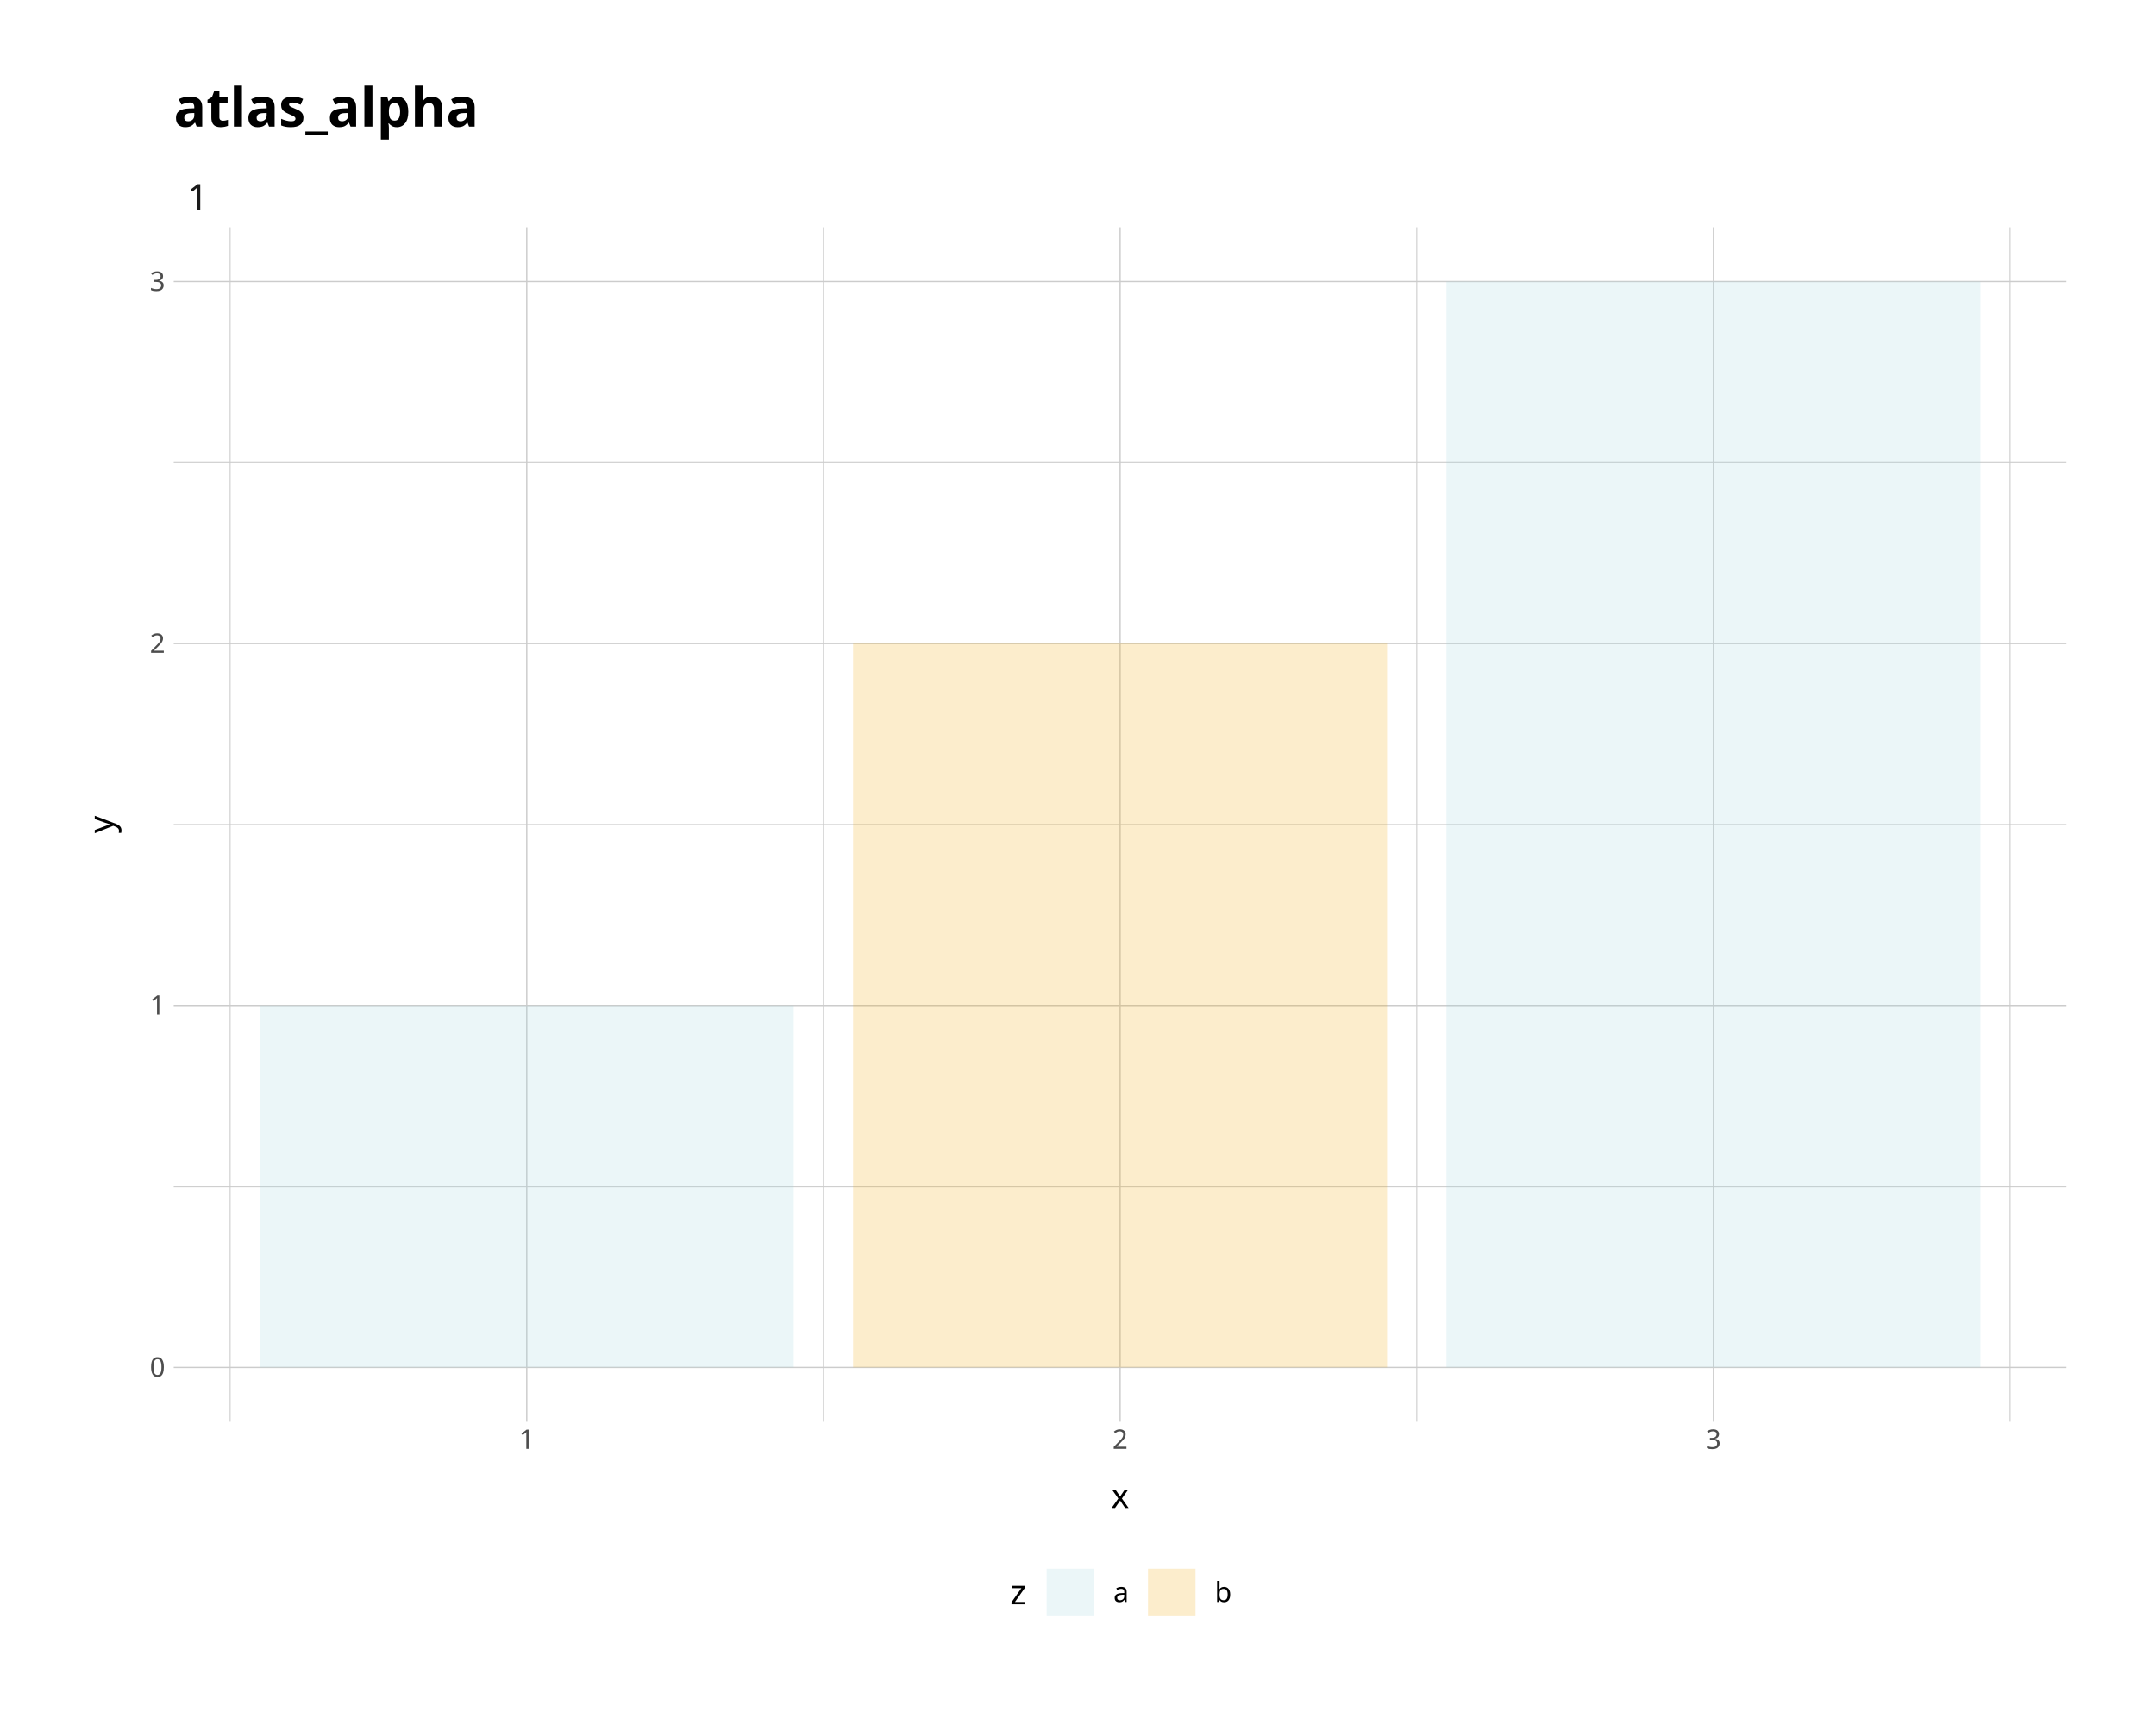
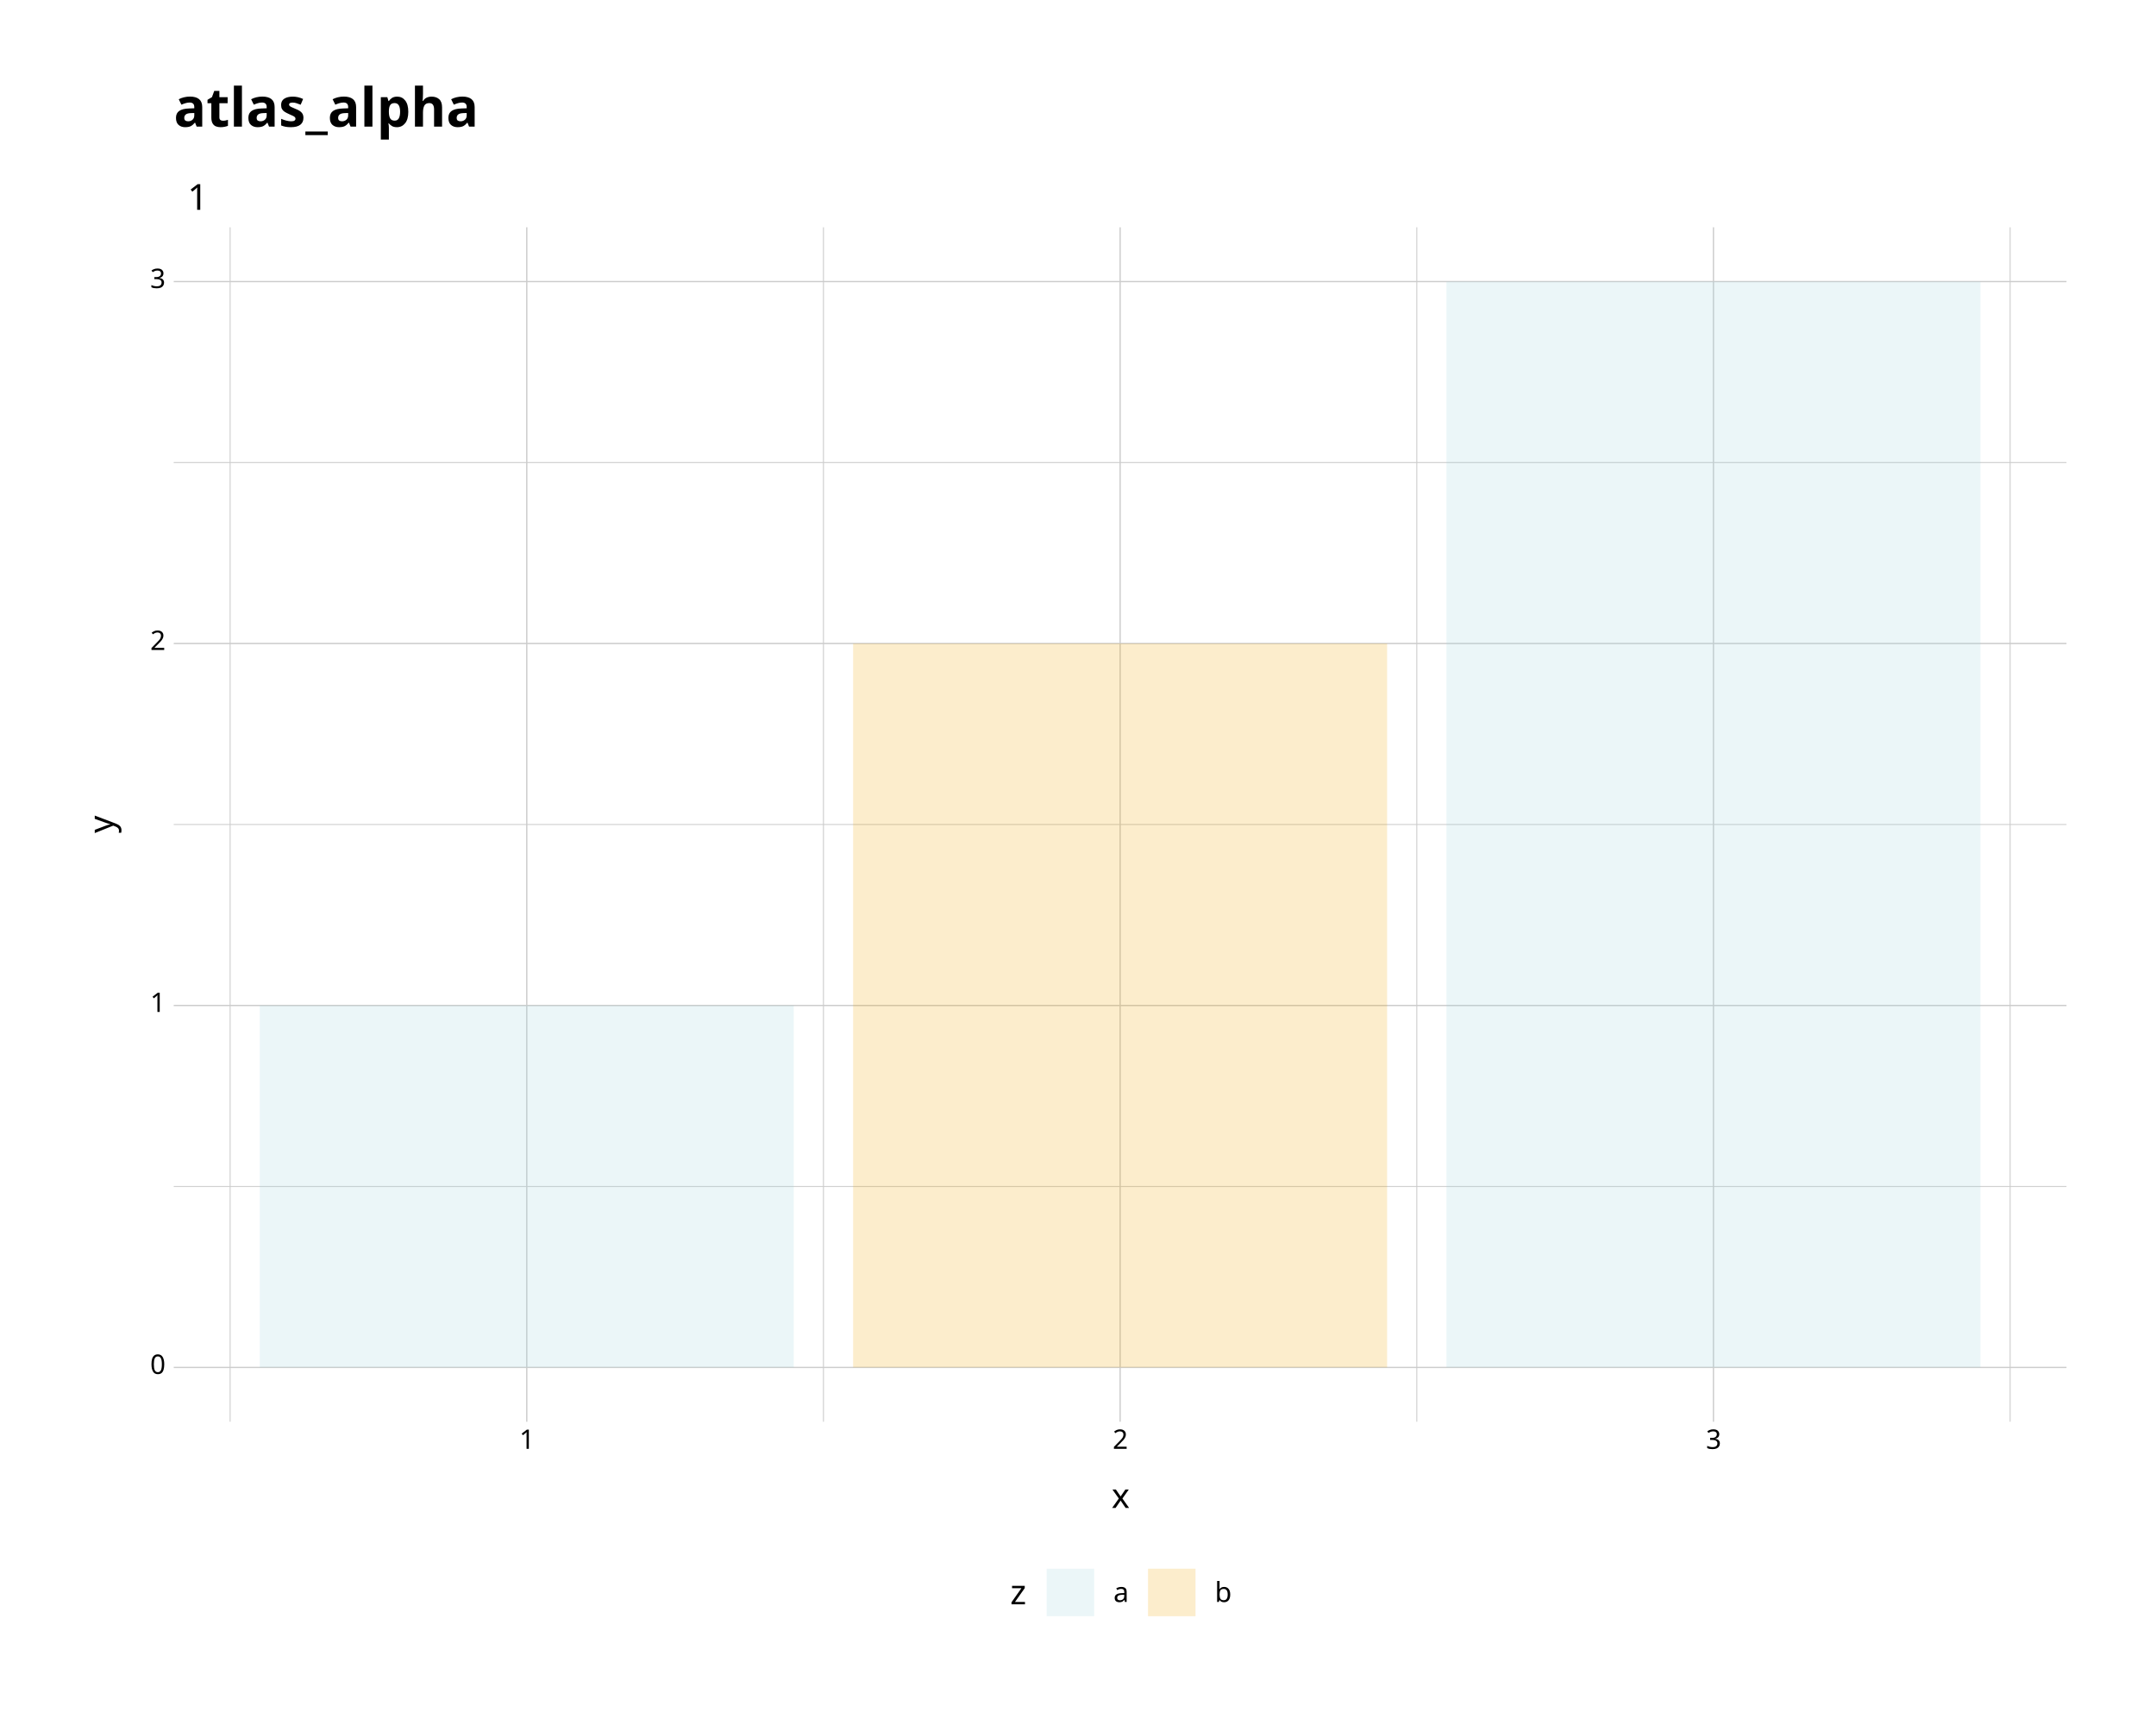
<svg xmlns="http://www.w3.org/2000/svg" class="svglite" data-engine-version="2.0" width="720.00pt" height="576.00pt" viewBox="0 0 720.00 576.00">
  <defs>
    <style type="text/css">
    .svglite line, .svglite polyline, .svglite polygon, .svglite path, .svglite rect, .svglite circle {
      fill: none;
      stroke: #000000;
      stroke-linecap: round;
      stroke-linejoin: round;
      stroke-miterlimit: 10.00;
    }
  </style>
  </defs>
  <rect width="100%" height="100%" style="stroke: none; fill: #FFFFFF;" />
  <defs>
    <clipPath id="cpMC4wMHw3MjAuMDB8MC4wMHw1NzYuMDA=">
      <rect x="0.00" y="0.00" width="720.00" height="576.00" />
    </clipPath>
  </defs>
  <g clip-path="url(#cpMC4wMHw3MjAuMDB8MC4wMHw1NzYuMDA=)">
</g>
  <defs>
    <clipPath id="cpNTguMDJ8NjkwLjExfDc1Ljg5fDQ3NC43Mw==">
      <rect x="58.02" y="75.89" width="632.09" height="398.84" />
    </clipPath>
  </defs>
  <g clip-path="url(#cpNTguMDJ8NjkwLjExfDc1Ljg5fDQ3NC43Mw==)">
    <polyline points="58.02,396.17 690.11,396.17 " style="stroke-width: 0.32; stroke: #CCCCCC; stroke-linecap: butt;" />
    <polyline points="58.02,275.31 690.11,275.31 " style="stroke-width: 0.32; stroke: #CCCCCC; stroke-linecap: butt;" />
    <polyline points="58.02,154.45 690.11,154.45 " style="stroke-width: 0.32; stroke: #CCCCCC; stroke-linecap: butt;" />
    <polyline points="76.85,474.73 76.85,75.89 " style="stroke-width: 0.32; stroke: #CCCCCC; stroke-linecap: butt;" />
    <polyline points="274.99,474.73 274.99,75.89 " style="stroke-width: 0.32; stroke: #CCCCCC; stroke-linecap: butt;" />
    <polyline points="473.14,474.73 473.14,75.89 " style="stroke-width: 0.32; stroke: #CCCCCC; stroke-linecap: butt;" />
    <polyline points="671.29,474.73 671.29,75.89 " style="stroke-width: 0.32; stroke: #CCCCCC; stroke-linecap: butt;" />
    <polyline points="58.02,456.60 690.11,456.60 " style="stroke-width: 0.43; stroke: #CCCCCC; stroke-linecap: butt;" />
    <polyline points="58.02,335.74 690.11,335.74 " style="stroke-width: 0.43; stroke: #CCCCCC; stroke-linecap: butt;" />
    <polyline points="58.02,214.88 690.11,214.88 " style="stroke-width: 0.43; stroke: #CCCCCC; stroke-linecap: butt;" />
    <polyline points="58.02,94.02 690.11,94.02 " style="stroke-width: 0.43; stroke: #CCCCCC; stroke-linecap: butt;" />
    <polyline points="175.92,474.73 175.92,75.89 " style="stroke-width: 0.43; stroke: #CCCCCC; stroke-linecap: butt;" />
    <polyline points="374.07,474.73 374.07,75.89 " style="stroke-width: 0.43; stroke: #CCCCCC; stroke-linecap: butt;" />
    <polyline points="572.21,474.73 572.21,75.89 " style="stroke-width: 0.43; stroke: #CCCCCC; stroke-linecap: butt;" />
    <rect x="86.75" y="335.74" width="178.33" height="120.86" style="stroke-width: 1.07; stroke: none; stroke-linecap: square; stroke-linejoin: miter; fill: #9BD3DD; fill-opacity: 0.20;" />
    <rect x="284.90" y="214.88" width="178.33" height="241.72" style="stroke-width: 1.07; stroke: none; stroke-linecap: square; stroke-linejoin: miter; fill: #F2A900; fill-opacity: 0.20;" />
    <rect x="483.05" y="94.02" width="178.33" height="362.58" style="stroke-width: 1.07; stroke: none; stroke-linecap: square; stroke-linejoin: miter; fill: #9BD3DD; fill-opacity: 0.20;" />
  </g>
  <g clip-path="url(#cpMC4wMHw3MjAuMDB8MC4wMHw1NzYuMDA=)">
</g>
  <defs>
    <clipPath id="cpNTguMDJ8NjkwLjExfDU1Ljk3fDc1Ljg5">
      <rect x="58.02" y="55.97" width="632.09" height="19.92" />
    </clipPath>
  </defs>
  <g clip-path="url(#cpNTguMDJ8NjkwLjExfDU1Ljk3fDc1Ljg5)">
-     <text x="62.61" y="70.06" style="font-size: 12.00px; fill: #1A1A1A; font-family: sans;" textLength="6.67px" lengthAdjust="spacingAndGlyphs">1</text>
+     <text x="62.61" y="70.06" style="font-size: 12.00px; font-family: sans;" textLength="6.67px" lengthAdjust="spacingAndGlyphs">1</text>
  </g>
  <g clip-path="url(#cpMC4wMHw3MjAuMDB8MC4wMHw1NzYuMDA=)">
-     <text x="175.92" y="483.79" text-anchor="middle" style="font-size: 9.00px; fill: #4D4D4D; font-family: sans;" textLength="5.01px" lengthAdjust="spacingAndGlyphs">1</text>
-     <text x="374.07" y="483.79" text-anchor="middle" style="font-size: 9.00px; fill: #4D4D4D; font-family: sans;" textLength="5.01px" lengthAdjust="spacingAndGlyphs">2</text>
-     <text x="572.21" y="483.79" text-anchor="middle" style="font-size: 9.00px; fill: #4D4D4D; font-family: sans;" textLength="5.01px" lengthAdjust="spacingAndGlyphs">3</text>
-     <text x="55.16" y="459.70" text-anchor="end" style="font-size: 9.00px; fill: #4D4D4D; font-family: sans;" textLength="5.01px" lengthAdjust="spacingAndGlyphs">0</text>
-     <text x="55.16" y="338.84" text-anchor="end" style="font-size: 9.00px; fill: #4D4D4D; font-family: sans;" textLength="5.01px" lengthAdjust="spacingAndGlyphs">1</text>
-     <text x="55.16" y="217.98" text-anchor="end" style="font-size: 9.00px; fill: #4D4D4D; font-family: sans;" textLength="5.01px" lengthAdjust="spacingAndGlyphs">2</text>
-     <text x="55.16" y="97.12" text-anchor="end" style="font-size: 9.00px; fill: #4D4D4D; font-family: sans;" textLength="5.01px" lengthAdjust="spacingAndGlyphs">3</text>
-     <text x="374.07" y="503.53" text-anchor="middle" style="font-size: 11.50px; font-family: sans;" textLength="5.75px" lengthAdjust="spacingAndGlyphs">x</text>
-     <text transform="translate(37.80,275.31) rotate(-90)" text-anchor="middle" style="font-size: 11.50px; font-family: sans;" textLength="5.75px" lengthAdjust="spacingAndGlyphs">y</text>
+     <text x="173.42" y="483.79" style="font-size: 9.00px; font-family: sans;" textLength="5.01px" lengthAdjust="spacingAndGlyphs">1</text>
+     <text x="371.56" y="483.79" style="font-size: 9.00px; font-family: sans;" textLength="5.01px" lengthAdjust="spacingAndGlyphs">2</text>
+     <text x="569.71" y="483.79" style="font-size: 9.00px; font-family: sans;" textLength="5.01px" lengthAdjust="spacingAndGlyphs">3</text>
+     <text x="50.15" y="458.76" style="font-size: 9.00px; font-family: sans;" textLength="5.01px" lengthAdjust="spacingAndGlyphs">0</text>
+     <text x="50.15" y="337.90" style="font-size: 9.00px; font-family: sans;" textLength="5.01px" lengthAdjust="spacingAndGlyphs">1</text>
+     <text x="50.15" y="217.04" style="font-size: 9.00px; font-family: sans;" textLength="5.01px" lengthAdjust="spacingAndGlyphs">2</text>
+     <text x="50.15" y="96.18" style="font-size: 9.00px; font-family: sans;" textLength="5.01px" lengthAdjust="spacingAndGlyphs">3</text>
+     <text x="371.19" y="503.53" style="font-size: 11.50px; font-family: sans;" textLength="5.75px" lengthAdjust="spacingAndGlyphs">x</text>
+     <text transform="translate(37.80,278.19) rotate(-90)" style="font-size: 11.50px; font-family: sans;" textLength="5.75px" lengthAdjust="spacingAndGlyphs">y</text>
    <text x="337.34" y="535.70" style="font-size: 11.50px; font-family: sans;" textLength="5.75px" lengthAdjust="spacingAndGlyphs">z</text>
    <rect x="349.53" y="523.81" width="15.86" height="15.86" style="stroke-width: 1.07; stroke: none; stroke-linecap: square; stroke-linejoin: miter; fill: #9BD3DD; fill-opacity: 0.20;" />
    <rect x="383.38" y="523.81" width="15.86" height="15.86" style="stroke-width: 1.07; stroke: none; stroke-linecap: square; stroke-linejoin: miter; fill: #F2A900; fill-opacity: 0.20;" />
    <text x="371.83" y="534.91" style="font-size: 9.20px; font-family: sans;" textLength="5.12px" lengthAdjust="spacingAndGlyphs">a</text>
    <text x="405.68" y="534.91" style="font-size: 9.20px; font-family: sans;" textLength="5.12px" lengthAdjust="spacingAndGlyphs">b</text>
    <text x="58.02" y="42.28" style="font-size: 18.00px; font-weight: bold; font-family: sans;" textLength="92.08px" lengthAdjust="spacingAndGlyphs">atlas_alpha</text>
  </g>
</svg>
